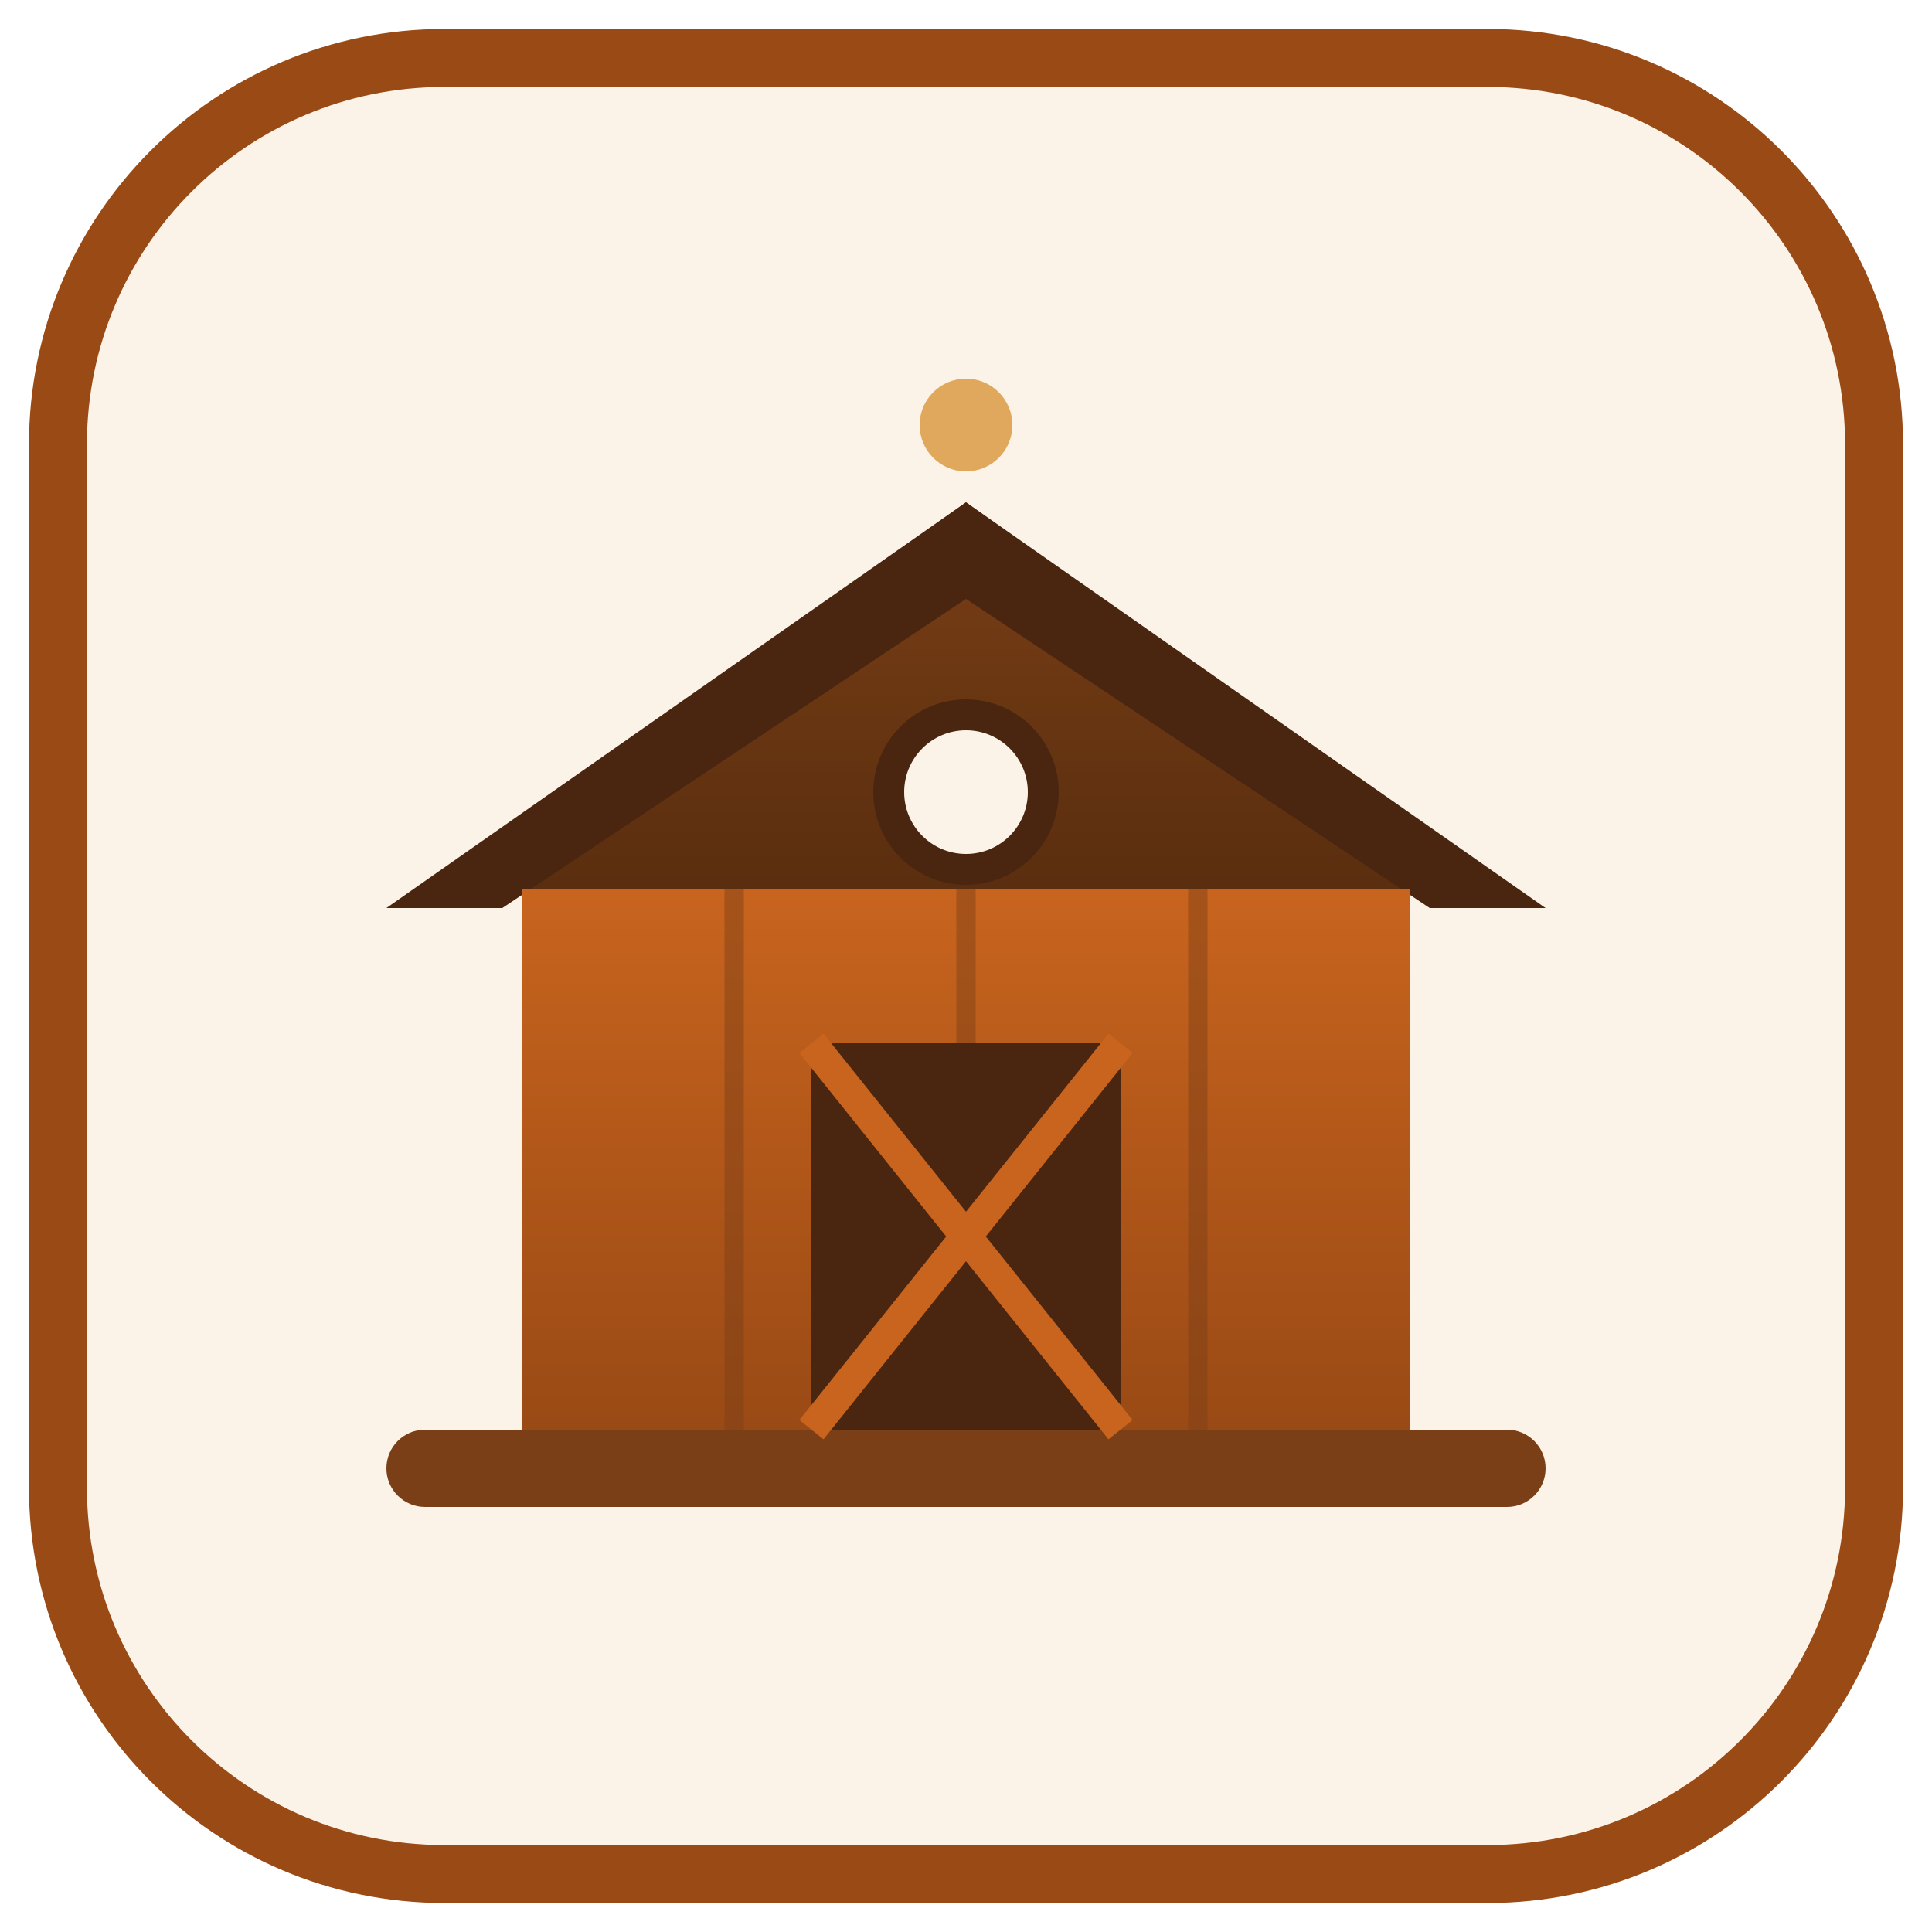
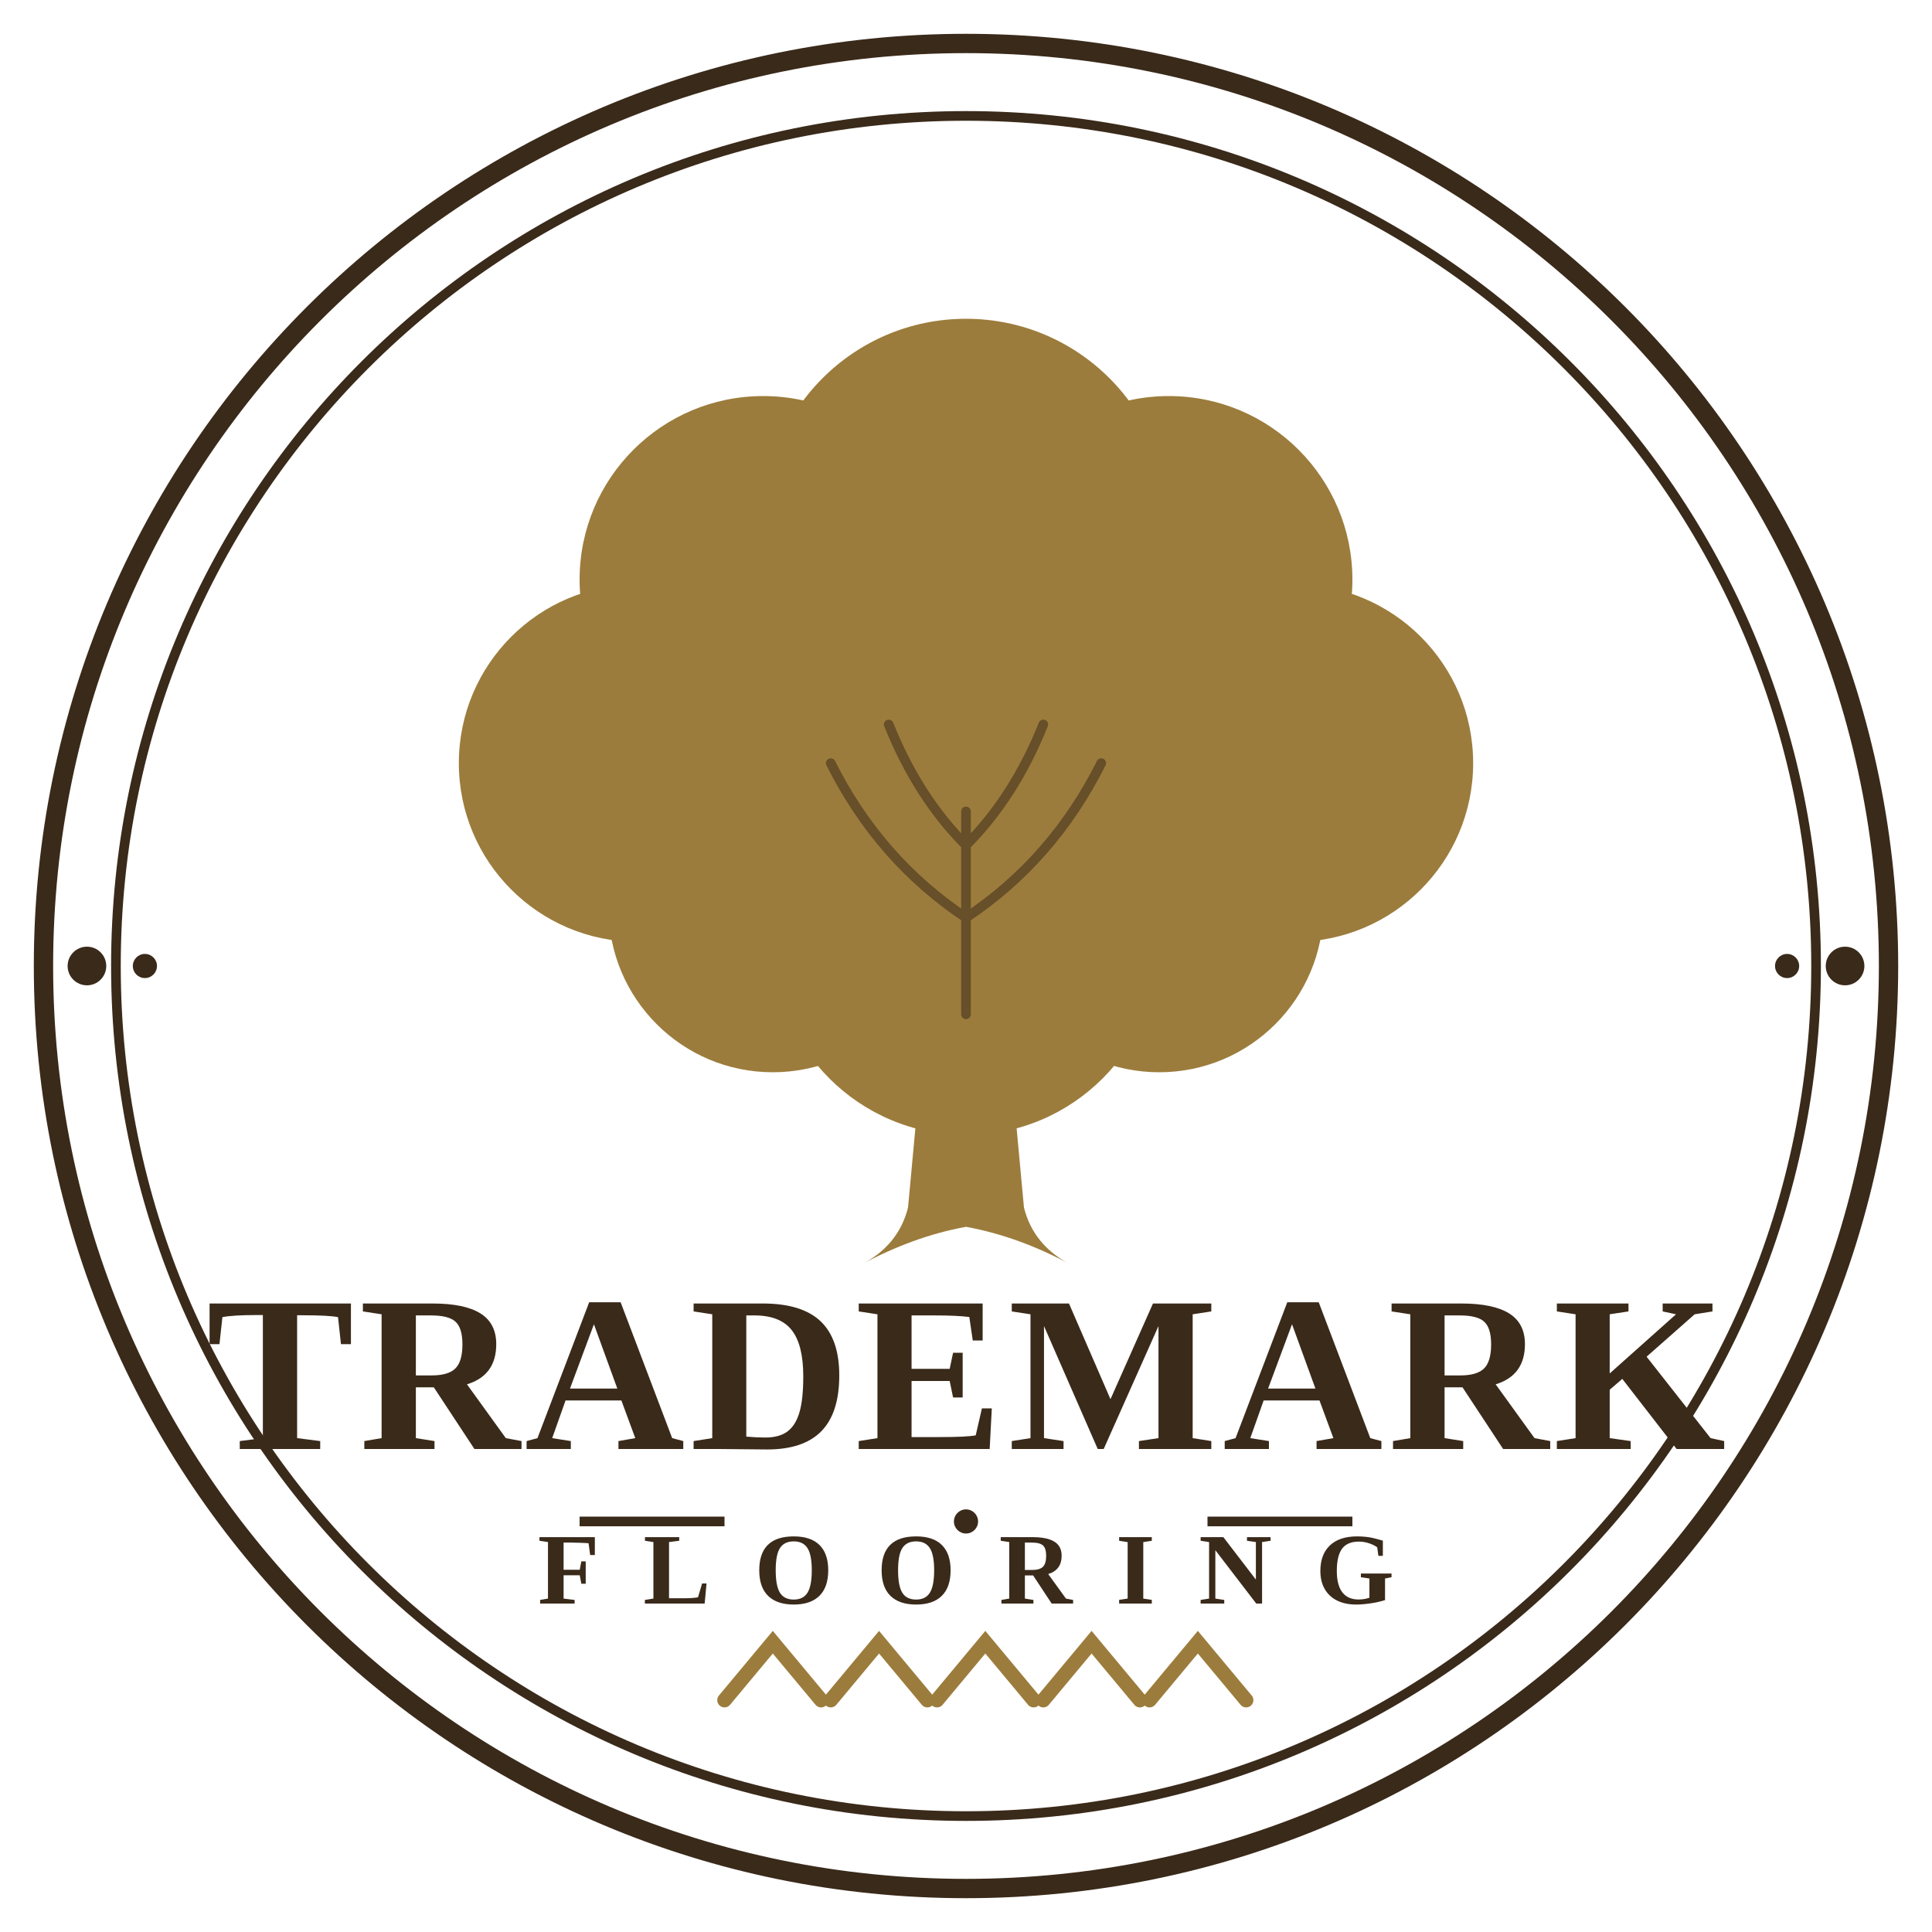
- <svg xmlns="http://www.w3.org/2000/svg" viewBox="0 0 100 100" role="img" aria-label="Trademark Flooring heritage barn">
+ <svg xmlns="http://www.w3.org/2000/svg" viewBox="0 0 400 400" role="img" aria-label="Trademark Flooring">
  <defs>
-     <linearGradient id="tfRoof" x1="0" y1="0" x2="0" y2="1">
-       <stop offset="0%" stop-color="#7A3F16" />
-       <stop offset="100%" stop-color="#5A2E0F" />
-     </linearGradient>
-     <linearGradient id="tfBody" x1="0" y1="0" x2="0" y2="1">
-       <stop offset="0%" stop-color="#C8641E" />
-       <stop offset="100%" stop-color="#9A4A15" />
-     </linearGradient>
+     <style>
+       .ink { fill: #3A2A1A; }
+       .gold { fill: #9C7C3C; }
+       .stroke-ink { fill: none; stroke: #3A2A1A; }
+       .stroke-gold { fill: none; stroke: #9C7C3C; }
+     </style>
  </defs>
-   <rect x="3" y="3" width="94" height="94" rx="20" fill="#FBF3E8" stroke="#9A4A15" stroke-width="3" />
-   <rect x="20" y="74" width="60" height="4" rx="2" fill="#7A3F16" />
-   <path d="M22 46 L50 26 L78 46 Z" fill="url(#tfRoof)" />
-   <path d="M20 47 L50 26 L80 47 L74 47 L50 31 L26 47 Z" fill="#4A2610" />
-   <rect x="27" y="46" width="46" height="28" fill="url(#tfBody)" />
-   <g stroke="#7A3F16" stroke-width="1" opacity="0.45">
-     <line x1="38" y1="46" x2="38" y2="74" />
-     <line x1="50" y1="46" x2="50" y2="74" />
-     <line x1="62" y1="46" x2="62" y2="74" />
+   <circle cx="200" cy="200" r="191" class="stroke-ink" stroke-width="4" />
+   <circle cx="200" cy="200" r="176" class="stroke-ink" stroke-width="2" />
+   <g class="ink">
+     <circle cx="18" cy="200" r="4" />
+     <circle cx="382" cy="200" r="4" />
+     <circle cx="30" cy="200" r="2.5" />
+     <circle cx="370" cy="200" r="2.5" />
  </g>
-   <rect x="42" y="54" width="16" height="20" fill="#4A2610" />
-   <g stroke="#C8641E" stroke-width="1.6">
-     <line x1="42" y1="54" x2="58" y2="74" />
-     <line x1="58" y1="54" x2="42" y2="74" />
+   <g class="gold">
+     <circle cx="200" cy="108" r="42" />
+     <circle cx="158" cy="120" r="38" />
+     <circle cx="242" cy="120" r="38" />
+     <circle cx="132" cy="158" r="37" />
+     <circle cx="268" cy="158" r="37" />
+     <circle cx="200" cy="150" r="60" />
+     <circle cx="160" cy="188" r="34" />
+     <circle cx="240" cy="188" r="34" />
+     <circle cx="200" cy="195" r="40" />
  </g>
-   <circle cx="50" cy="41" r="4" fill="#FBF3E8" stroke="#4A2610" stroke-width="1.6" />
-   <circle cx="50" cy="22" r="2.4" fill="#E0A85C" />
+   <path class="gold" d="M193 196     L188 250     Q186 258 178 262     Q189 256 200 254     Q211 256 222 262     Q214 258 212 250     L207 196 Z" />
+   <g class="stroke-ink" stroke-width="2" stroke-linecap="round" opacity="0.55">
+     <path d="M200 210 L200 168" />
+     <path d="M200 190 Q182 178 172 158" />
+     <path d="M200 190 Q218 178 228 158" />
+     <path d="M200 175 Q190 165 184 150" />
+     <path d="M200 175 Q210 165 216 150" />
+   </g>
+   <text x="200" y="300" text-anchor="middle" font-family="Georgia, 'Times New Roman', serif" font-weight="700" font-size="46" letter-spacing="1" class="ink">TRADEMARK</text>
+   <g class="stroke-ink" stroke-width="2">
+     <line x1="120" y1="315" x2="150" y2="315" />
+     <line x1="250" y1="315" x2="280" y2="315" />
+   </g>
+   <circle cx="200" cy="315" r="2.5" class="ink" />
+   <text x="200" y="332" text-anchor="middle" font-family="Georgia, 'Times New Roman', serif" font-weight="600" font-size="21" letter-spacing="9" class="ink">FLOORING</text>
+   <g class="stroke-gold" stroke-width="3" stroke-linecap="round">
+     <path d="M150 352 l10 -12 l10 12" />
+     <path d="M172 352 l10 -12 l10 12" />
+     <path d="M194 352 l10 -12 l10 12" />
+     <path d="M216 352 l10 -12 l10 12" />
+     <path d="M238 352 l10 -12 l10 12" />
+   </g>
</svg>
